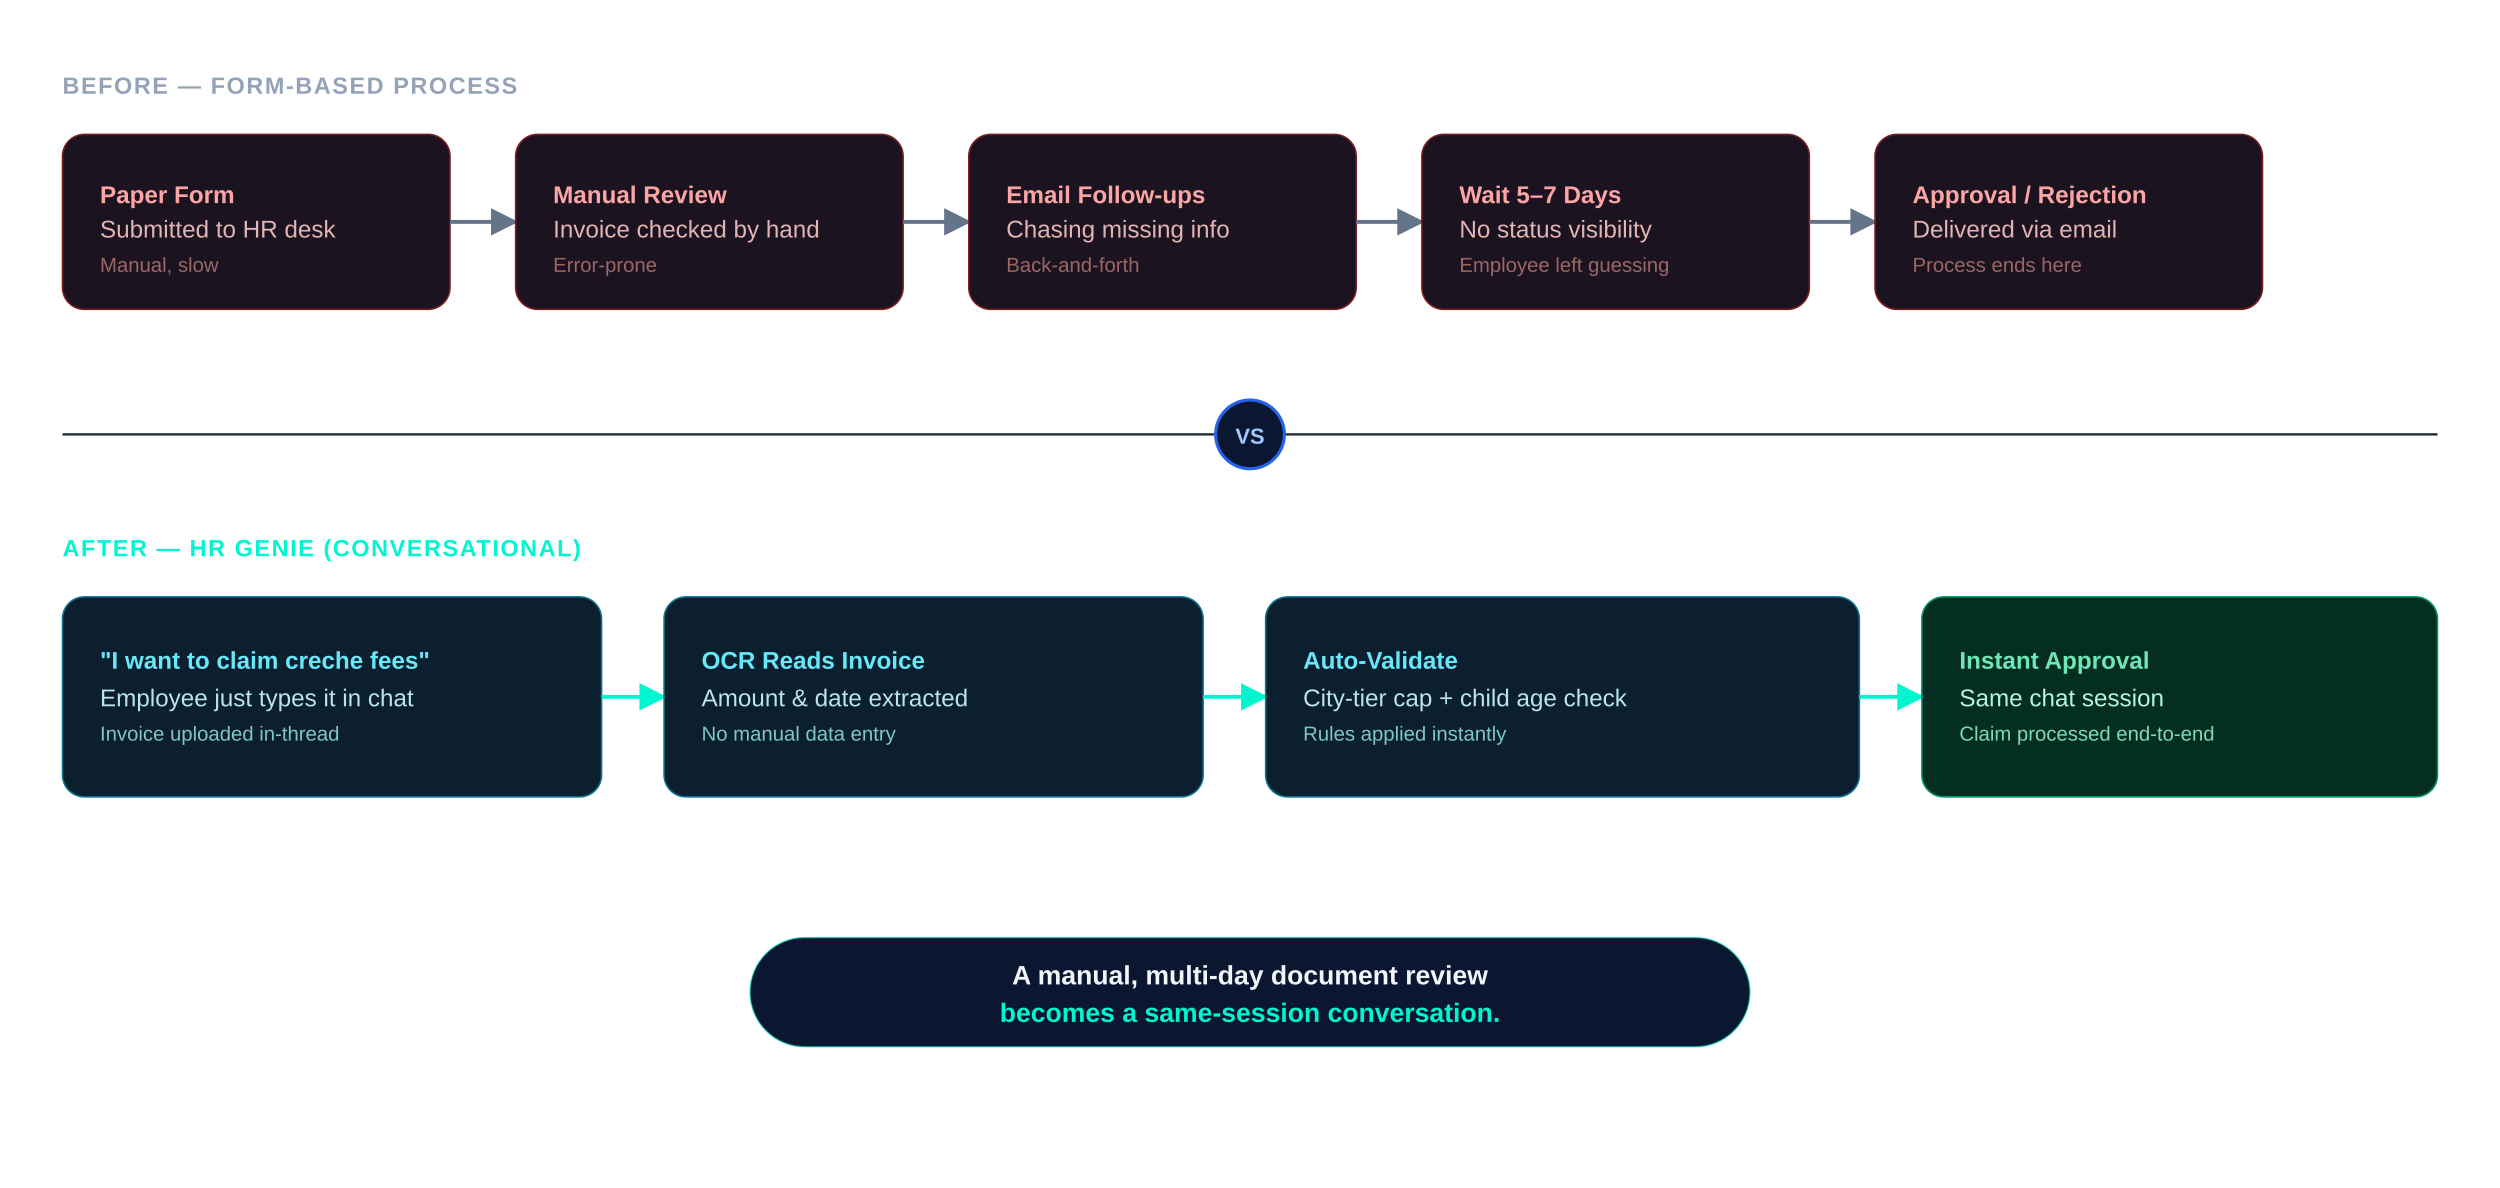
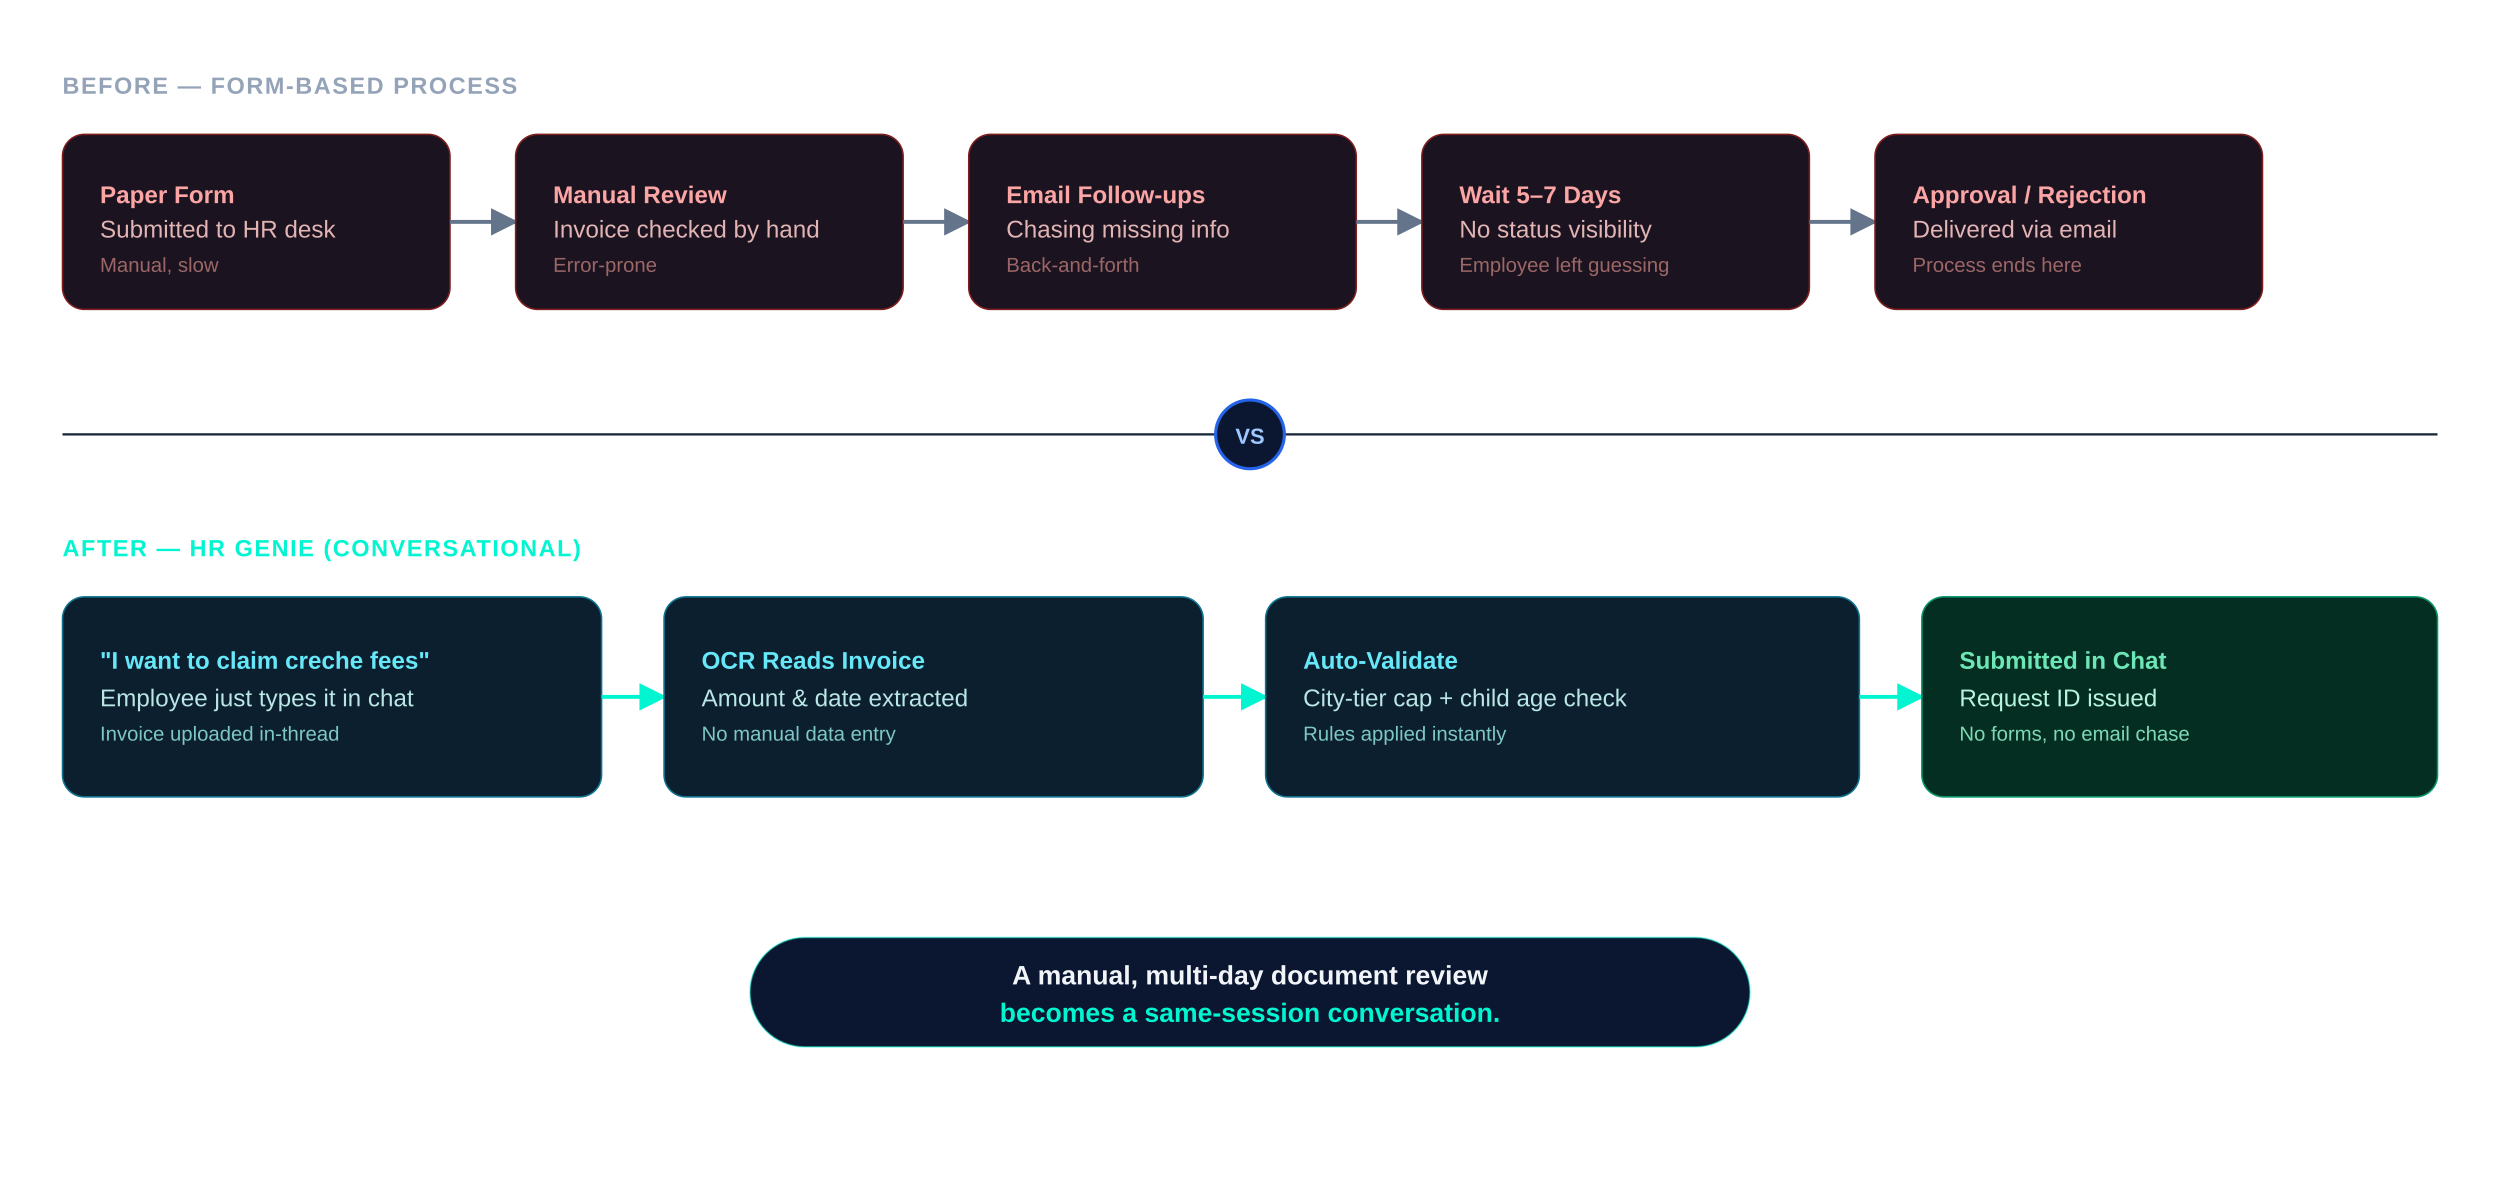
<svg xmlns="http://www.w3.org/2000/svg" viewBox="0 0 1600 760" font-family="'Helvetica Neue', Arial, sans-serif">
  <defs>
    <marker id="arrowGray" viewBox="0 0 10 10" refX="9" refY="5" markerWidth="7" markerHeight="7" orient="auto-start-reverse">
      <path d="M0 0 L10 5 L0 10 z" fill="#64748B" />
    </marker>
    <marker id="arrowBlue" viewBox="0 0 10 10" refX="9" refY="5" markerWidth="7" markerHeight="7" orient="auto-start-reverse">
      <path d="M0 0 L10 5 L0 10 z" fill="#01F5D1" />
    </marker>
  </defs>
  <text x="40" y="60" font-size="15" font-weight="700" fill="#94A3B8" letter-spacing="1">BEFORE — FORM-BASED PROCESS</text>
  <g font-size="15.5">
    <rect x="40" y="86" width="248" height="112" rx="14" fill="#1B1420" stroke="#7F1D1D" />
    <text x="64" y="130" fill="#FCA5A5" font-weight="700">Paper Form</text>
    <text x="64" y="152" fill="#E2B4B4">Submitted to HR desk</text>
    <text x="64" y="174" fill="#9C6666" font-size="13">Manual, slow</text>
    <line x1="288" y1="142" x2="330" y2="142" stroke="#64748B" stroke-width="2.5" marker-end="url(#arrowGray)" />
    <rect x="330" y="86" width="248" height="112" rx="14" fill="#1B1420" stroke="#7F1D1D" />
    <text x="354" y="130" fill="#FCA5A5" font-weight="700">Manual Review</text>
    <text x="354" y="152" fill="#E2B4B4">Invoice checked by hand</text>
    <text x="354" y="174" fill="#9C6666" font-size="13">Error-prone</text>
    <line x1="578" y1="142" x2="620" y2="142" stroke="#64748B" stroke-width="2.5" marker-end="url(#arrowGray)" />
    <rect x="620" y="86" width="248" height="112" rx="14" fill="#1B1420" stroke="#7F1D1D" />
    <text x="644" y="130" fill="#FCA5A5" font-weight="700">Email Follow-ups</text>
    <text x="644" y="152" fill="#E2B4B4">Chasing missing info</text>
    <text x="644" y="174" fill="#9C6666" font-size="13">Back-and-forth</text>
    <line x1="868" y1="142" x2="910" y2="142" stroke="#64748B" stroke-width="2.5" marker-end="url(#arrowGray)" />
    <rect x="910" y="86" width="248" height="112" rx="14" fill="#1B1420" stroke="#7F1D1D" />
    <text x="934" y="130" fill="#FCA5A5" font-weight="700">Wait 5–7 Days</text>
    <text x="934" y="152" fill="#E2B4B4">No status visibility</text>
    <text x="934" y="174" fill="#9C6666" font-size="13">Employee left guessing</text>
    <line x1="1158" y1="142" x2="1200" y2="142" stroke="#64748B" stroke-width="2.5" marker-end="url(#arrowGray)" />
    <rect x="1200" y="86" width="248" height="112" rx="14" fill="#1B1420" stroke="#7F1D1D" />
    <text x="1224" y="130" fill="#FCA5A5" font-weight="700">Approval / Rejection</text>
    <text x="1224" y="152" fill="#E2B4B4">Delivered via email</text>
    <text x="1224" y="174" fill="#9C6666" font-size="13">Process ends here</text>
  </g>
  <g transform="translate(800,278)" text-anchor="middle">
    <line x1="-760" y1="0" x2="760" y2="0" stroke="#1E293B" stroke-width="1.5" />
    <circle r="22" fill="#0b1730" stroke="#2563EB" stroke-width="2" />
    <text y="6" font-size="14" font-weight="700" fill="#9ec8ff">VS</text>
  </g>
  <text x="40" y="356" font-size="15" font-weight="700" fill="#01F5D1" letter-spacing="1">AFTER — HR GENIE (CONVERSATIONAL)</text>
  <g font-size="15.5">
    <rect x="40" y="382" width="345" height="128" rx="14" fill="#0B1F2E" stroke="#0E7490" />
    <text x="64" y="428" fill="#67E8F9" font-weight="700">"I want to claim creche fees"</text>
    <text x="64" y="452" fill="#BAE6E6">Employee just types it in chat</text>
    <text x="64" y="474" fill="#7EC7C7" font-size="13">Invoice uploaded in-thread</text>
    <line x1="385" y1="446" x2="425" y2="446" stroke="#01F5D1" stroke-width="2.5" marker-end="url(#arrowBlue)" />
    <rect x="425" y="382" width="345" height="128" rx="14" fill="#0B1F2E" stroke="#0E7490" />
    <text x="449" y="428" fill="#67E8F9" font-weight="700">OCR Reads Invoice</text>
    <text x="449" y="452" fill="#BAE6E6">Amount &amp; date extracted</text>
    <text x="449" y="474" fill="#7EC7C7" font-size="13">No manual data entry</text>
    <line x1="770" y1="446" x2="810" y2="446" stroke="#01F5D1" stroke-width="2.5" marker-end="url(#arrowBlue)" />
    <rect x="810" y="382" width="380" height="128" rx="14" fill="#0B1F2E" stroke="#0E7490" />
    <text x="834" y="428" fill="#67E8F9" font-weight="700">Auto-Validate</text>
    <text x="834" y="452" fill="#BAE6E6">City-tier cap + child age check</text>
    <text x="834" y="474" fill="#7EC7C7" font-size="13">Rules applied instantly</text>
    <line x1="1190" y1="446" x2="1230" y2="446" stroke="#01F5D1" stroke-width="2.5" marker-end="url(#arrowBlue)" />
    <rect x="1230" y="382" width="330" height="128" rx="14" fill="#052e22" stroke="#059669" />
-     <text x="1254" y="428" fill="#6EE7B7" font-weight="700">Instant Approval</text>
-     <text x="1254" y="452" fill="#B8F5DE">Same chat session</text>
-     <text x="1254" y="474" fill="#7ED9B6" font-size="13">Claim processed end-to-end</text>
+     <text x="1254" y="428" fill="#6EE7B7" font-weight="700">Submitted in Chat</text>
+     <text x="1254" y="452" fill="#B8F5DE">Request ID issued</text>
+     <text x="1254" y="474" fill="#7ED9B6" font-size="13">No forms, no email chase</text>
  </g>
  <g transform="translate(800,600)" text-anchor="middle">
    <rect x="-320" y="0" width="640" height="70" rx="35" fill="#0b1730" stroke="#01F5D1" stroke-opacity="0.5" />
    <text y="30" font-size="17" font-weight="700" fill="#F1F5F9">A manual, multi-day document review</text>
    <text y="54" font-size="17" font-weight="700" fill="#01F5D1">becomes a same-session conversation.</text>
  </g>
</svg>
